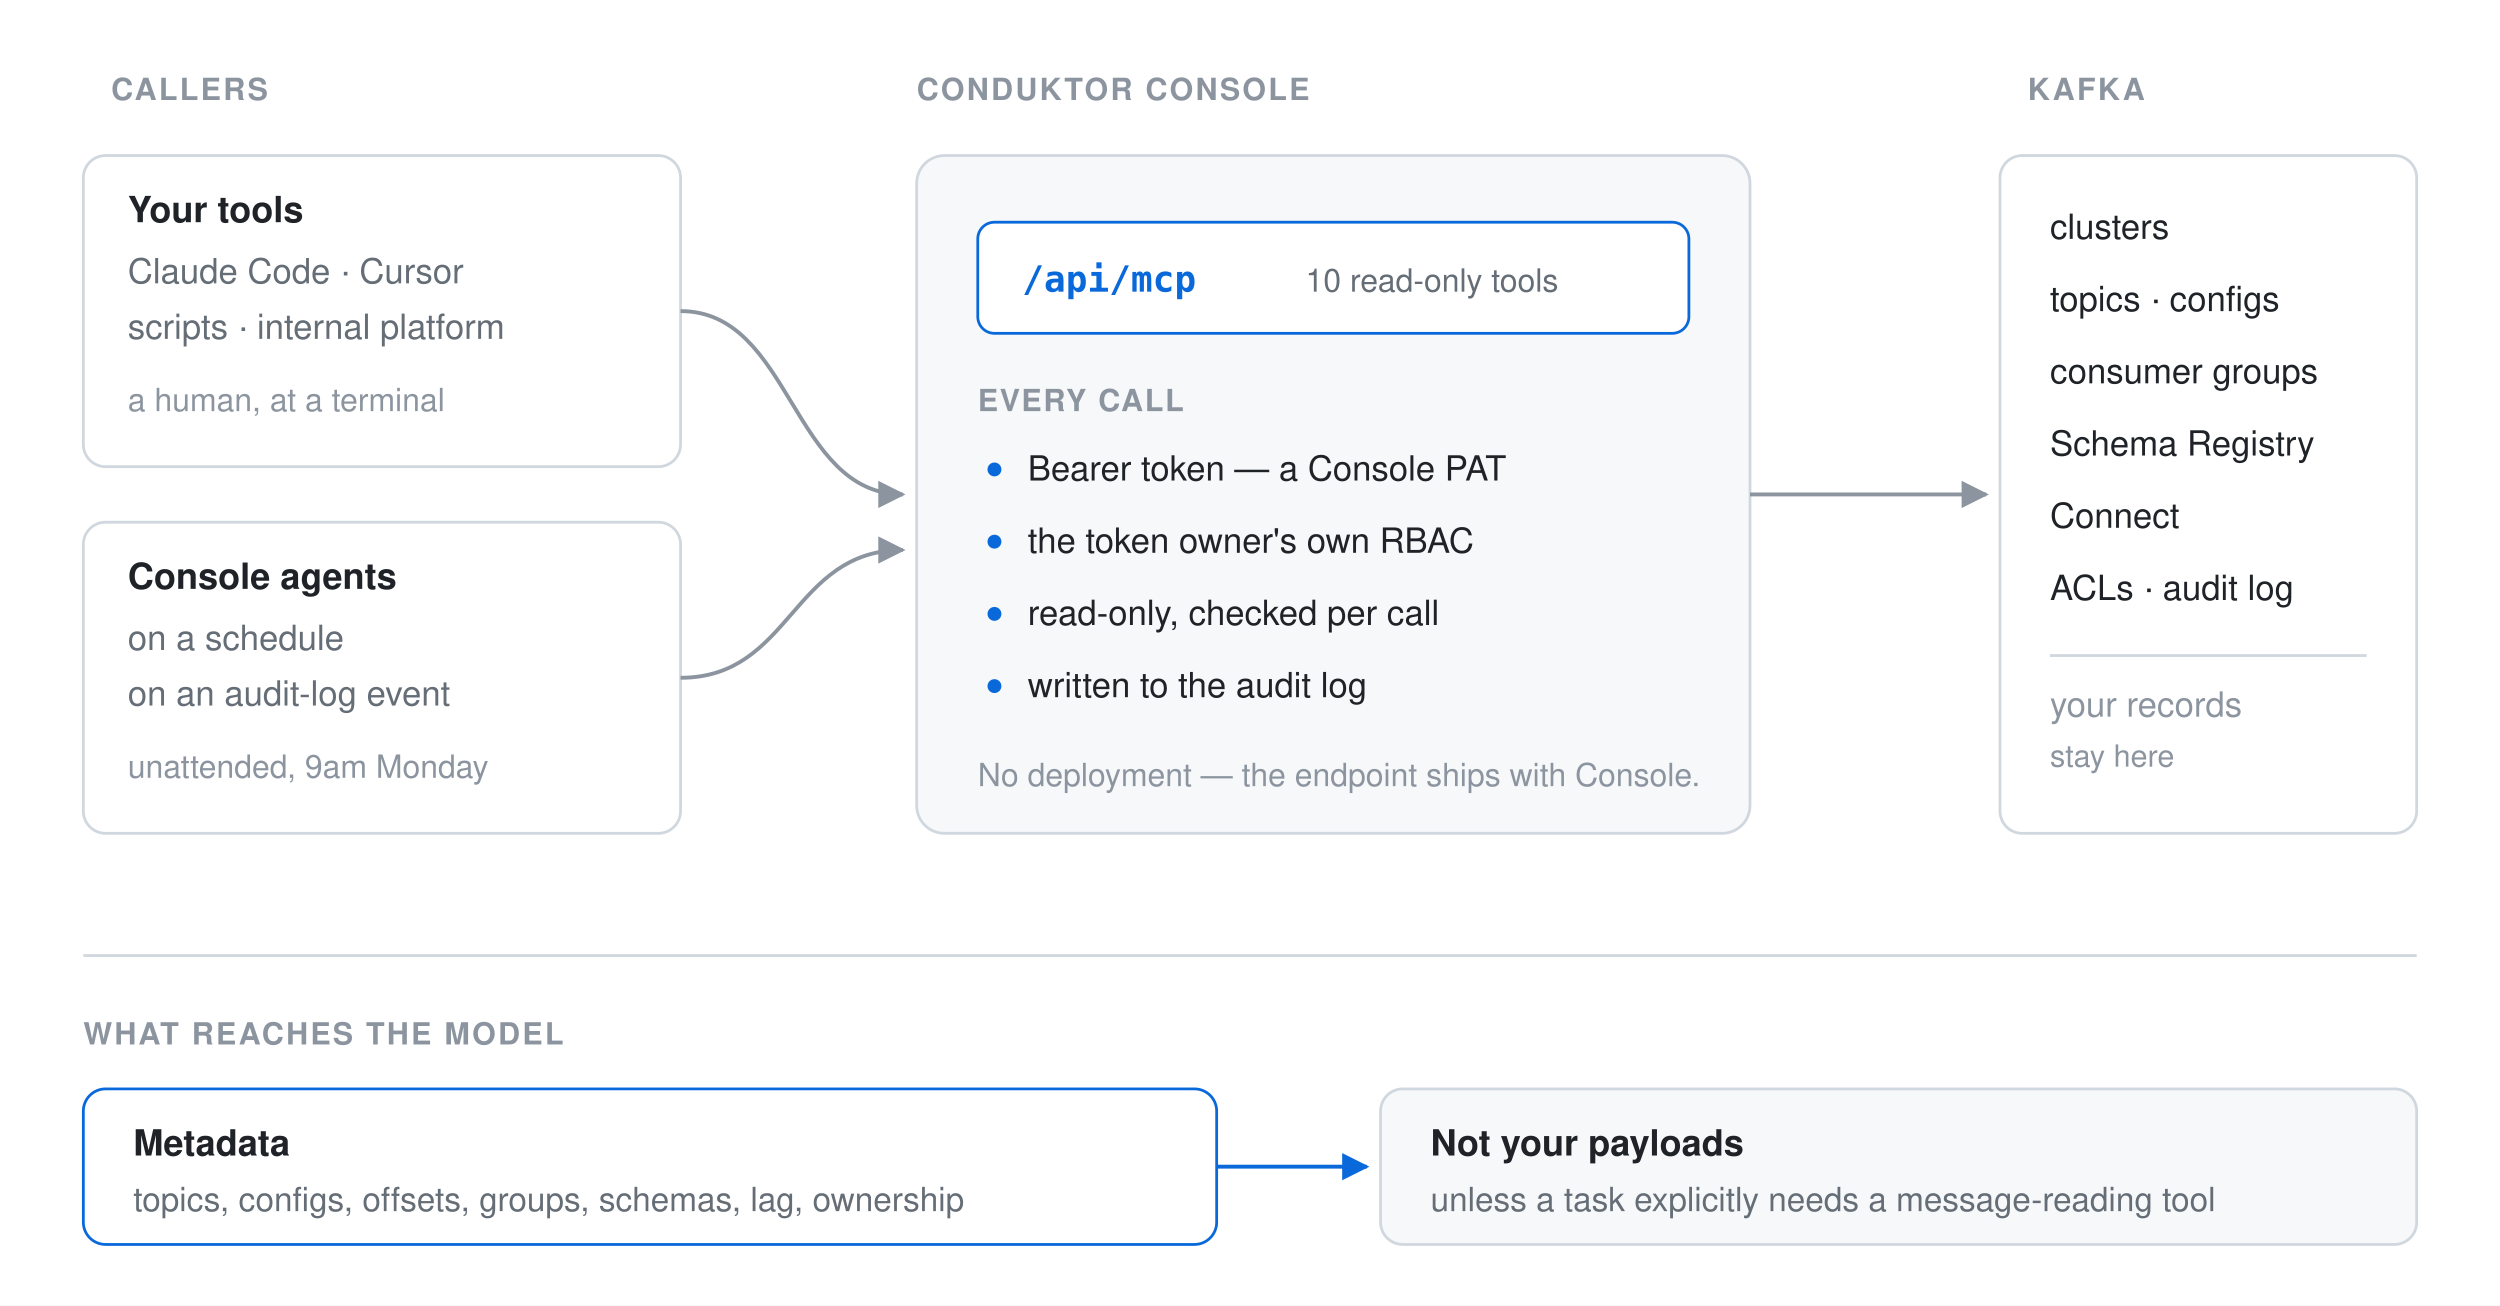
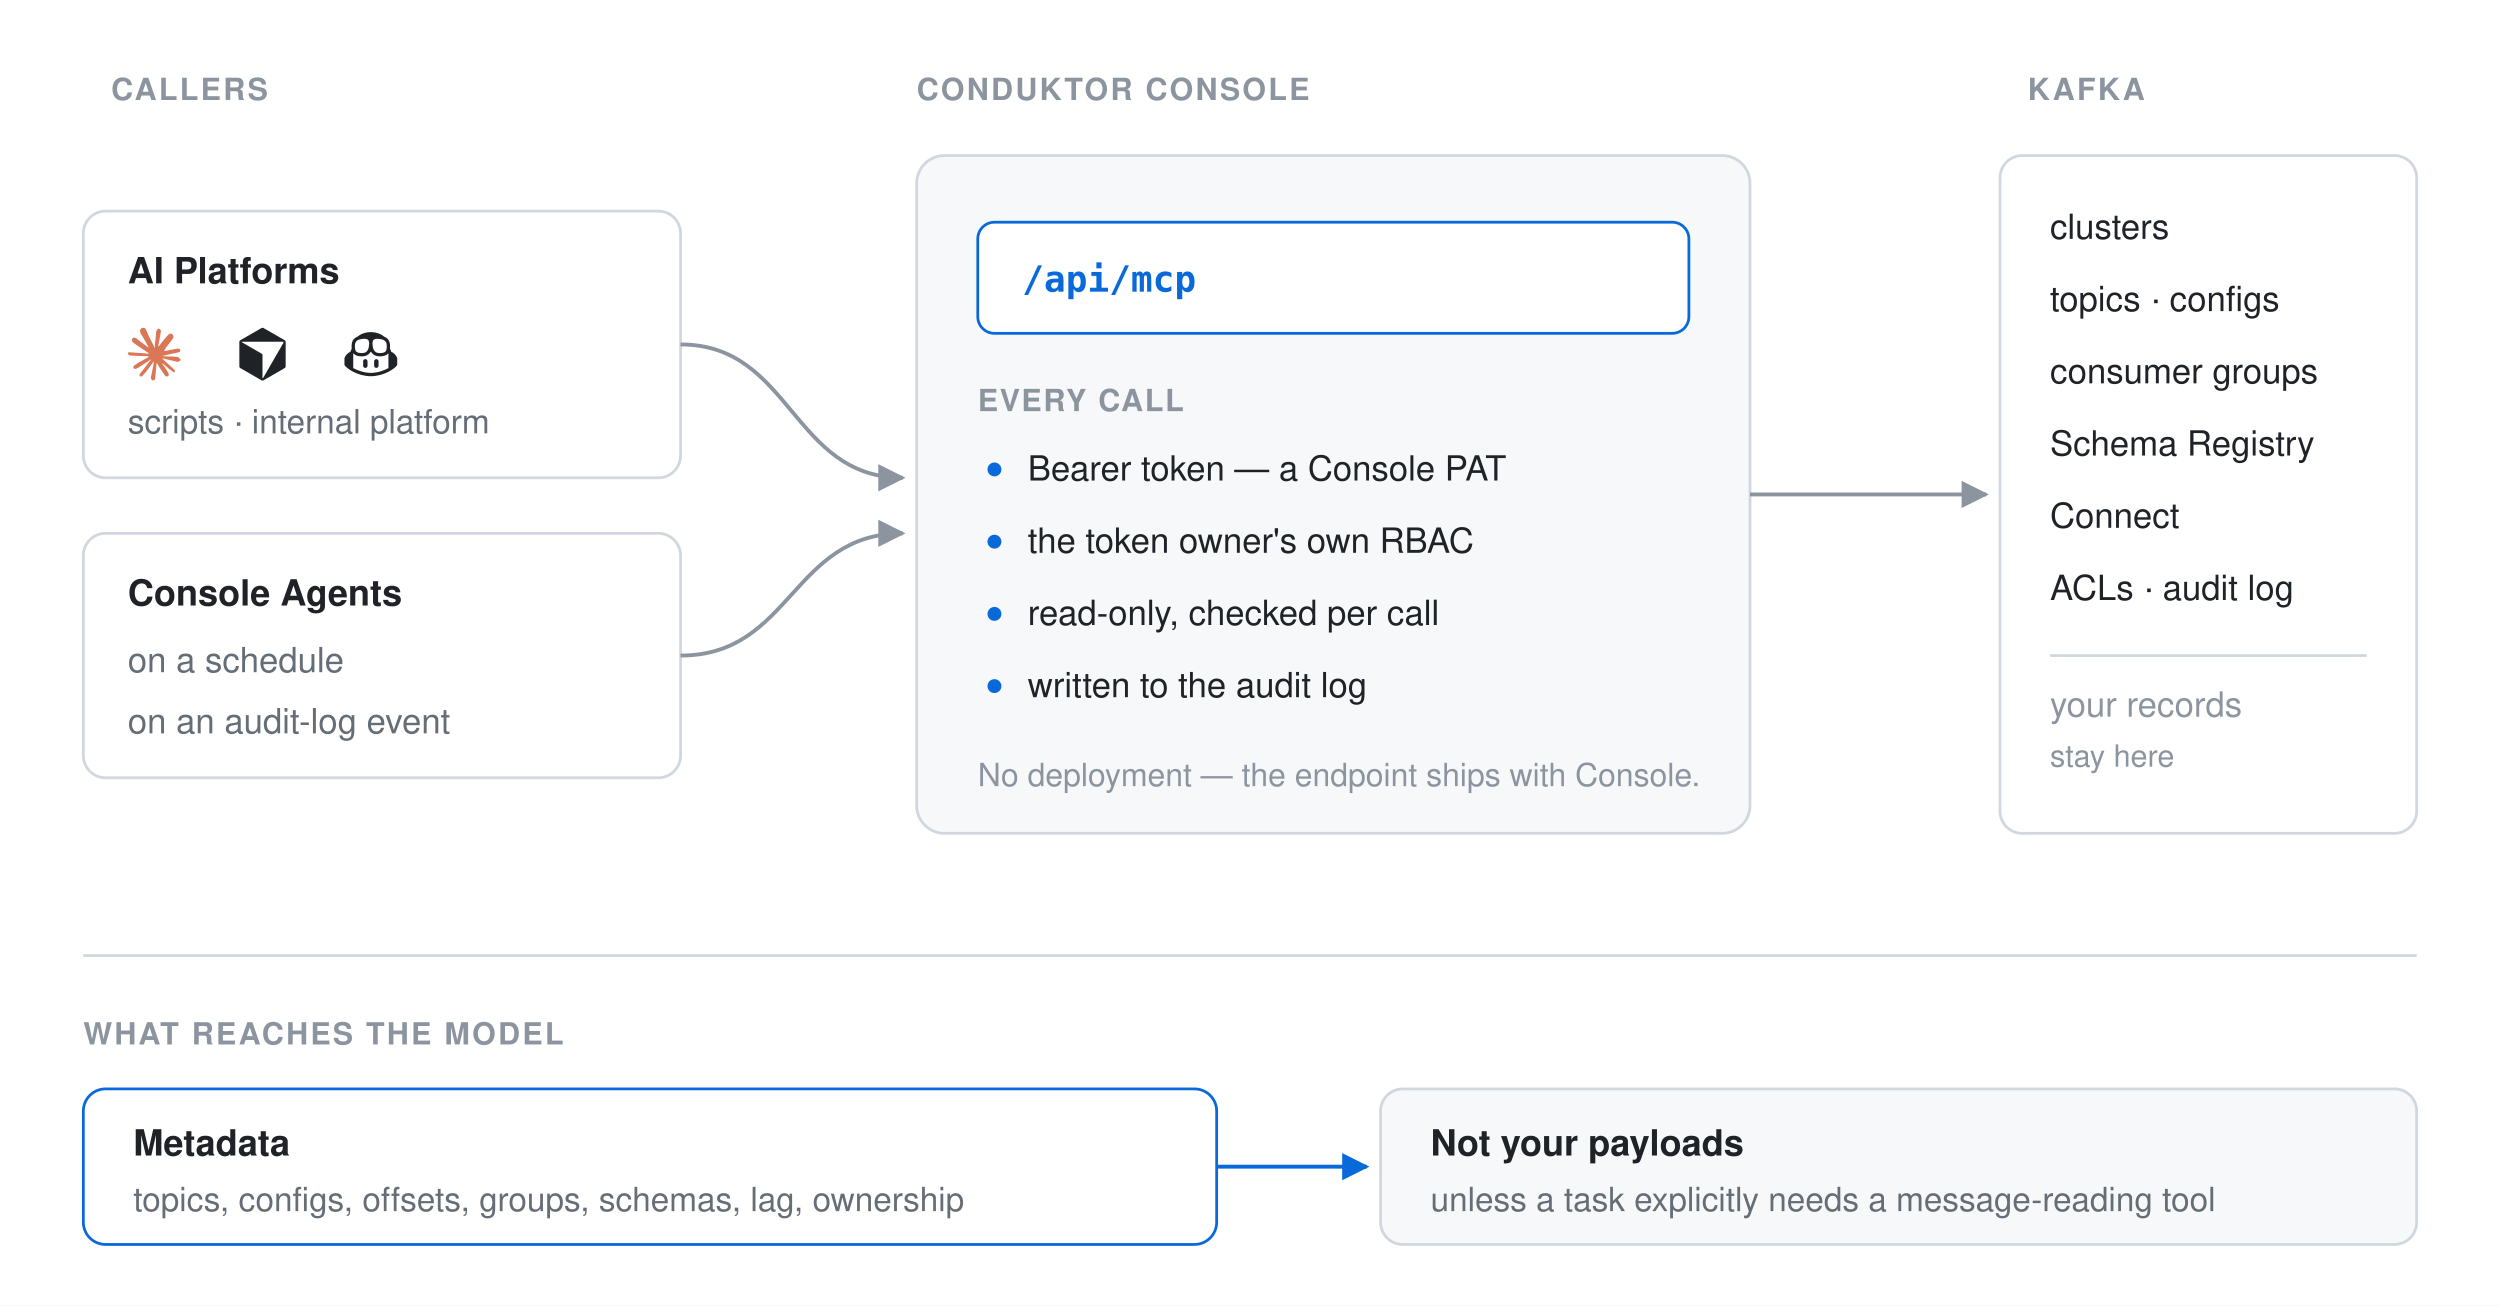
- <svg xmlns="http://www.w3.org/2000/svg" viewBox="0 0 900 470" width="900" height="470" font-family="-apple-system, BlinkMacSystemFont, 'Segoe UI', Helvetica, Arial, sans-serif" role="img" aria-label="Architecture: MCP clients and Console agents both reach Kafka through one Conduktor Console endpoint, under the caller's own RBAC, read-only and audited. Only metadata reaches the model.">
+ <svg xmlns="http://www.w3.org/2000/svg" viewBox="0 0 900 470" width="900" height="470" font-family="-apple-system, BlinkMacSystemFont, 'Segoe UI', Helvetica, Arial, sans-serif" role="img" aria-label="AI platforms and Console agents both reach Kafka through one Conduktor Console endpoint, under the caller's own RBAC, read-only and audited. Only metadata reaches the model; records stay in Kafka.">
  <rect width="900" height="470" fill="#ffffff" />
  <defs>
    <marker id="a" viewBox="0 0 10 10" refX="9" refY="5" markerWidth="7" markerHeight="7" orient="auto-start-reverse">
      <path d="M0,0 L10,5 L0,10 z" fill="#8c959f" />
    </marker>
    <marker id="aq" viewBox="0 0 10 10" refX="9" refY="5" markerWidth="7" markerHeight="7" orient="auto-start-reverse">
      <path d="M0,0 L10,5 L0,10 z" fill="#0969da" />
    </marker>
  </defs>
  <text x="40" y="36" font-size="11" font-weight="600" fill="#8c959f" letter-spacing="0.8">CALLERS</text>
  <text x="330" y="36" font-size="11" font-weight="600" fill="#8c959f" letter-spacing="0.8">CONDUKTOR CONSOLE</text>
  <text x="730" y="36" font-size="11" font-weight="600" fill="#8c959f" letter-spacing="0.8">KAFKA</text>
-   <g>
-     <rect x="30" y="56" width="215" height="112" rx="8" fill="#ffffff" stroke="#d0d7de" />
-     <text x="46" y="80" font-size="13" font-weight="600" fill="#1f2328">Your tools</text>
-     <text x="46" y="102" font-size="12.5" fill="#656d76">Claude Code · Cursor</text>
-     <text x="46" y="122" font-size="12.5" fill="#656d76">scripts · internal platform</text>
-     <text x="46" y="148" font-size="11.5" fill="#8c959f">a human, at a terminal</text>
+   <rect x="30" y="76" width="215" height="96" rx="8" fill="#ffffff" stroke="#d0d7de" />
+   <text x="46" y="102" font-size="13" font-weight="600" fill="#1f2328">AI Platforms</text>
+   <g transform="translate(46,118) scale(0.7917)">
+     <path d="m4.714 15.956 4.717-2.647.079-.231-.079-.128h-.231l-.789-.049-2.696-.073-2.337-.097-2.265-.121-.571-.121-.534-.704.055-.352.48-.322.686.061 1.518.103 2.277.158 1.651.097 2.447.255h.389l.055-.158-.134-.097-.103-.097L6.973 9.836l-2.55-1.688-1.336-.971-.723-.492-.364-.461-.158-1.008.656-.723.88.061.225.061.892.686 1.906 1.475 2.489 1.834.364.303.146-.103.018-.073-.164-.273-1.354-2.447-1.445-2.489-.643-1.032-.17-.619c-.061-.255-.103-.467-.103-.729L6.287.134 6.7 0l.996.134.419.364.619 1.415 1.002 2.228 1.554 3.03.455.898.243.832.091.255h.158v-.146l.128-1.706.237-2.095.231-2.696.079-.759.376-.911.747-.492.583.279.48.686-.067.443-.285 1.852-.559 2.902-.364 1.943h.212l.243-.243.984-1.305 1.651-2.064.729-.82.85-.905.546-.431h1.032l.759 1.129-.34 1.166-1.062 1.348-.88 1.141-1.263 1.7-.789 1.36.073.109.188-.018 2.853-.607 1.542-.279 1.84-.316.832.389.091.395-.328.807-1.967.486-2.307.461-3.436.814-.043.03.049.061 1.548.146.662.036h1.621l3.018.225.789.522.474.638-.079.486-1.214.619-1.639-.389-3.825-.911-1.311-.328h-.182v.109l1.093 1.069 2.003 1.809 2.507 2.331.128.577-.322.455-.34-.049-2.204-1.657-.85-.747-1.925-1.621h-.128v.17l.443.65 2.344 3.521.121 1.081-.17.352-.607.212-.668-.121-1.372-1.925L14.38 17.959l-1.141-1.943-.14.079-.674 7.255-.316.37-.729.279-.607-.461-.322-.747.322-1.475.389-1.925.316-1.53.285-1.9.17-.631-.012-.043-.14.018-1.433 1.967-2.18 2.945-1.724 1.846-.413.164-.716-.37.067-.662.401-.589 2.386-3.036 1.439-1.882.929-1.087-.006-.158h-.055l-6.338 4.116-1.129.146-.486-.455.061-.747.231-.243 1.906-1.311Z" fill="#D97757" />
  </g>
-   <g>
-     <rect x="30" y="188" width="215" height="112" rx="8" fill="#ffffff" stroke="#d0d7de" />
-     <text x="46" y="212" font-size="13" font-weight="600" fill="#1f2328">Console agents</text>
-     <text x="46" y="234" font-size="12.5" fill="#656d76">on a schedule</text>
-     <text x="46" y="254" font-size="12.5" fill="#656d76">on an audit-log event</text>
-     <text x="46" y="280" font-size="11.5" fill="#8c959f">unattended, 9am Monday</text>
+   <g transform="translate(85,118) scale(0.7917)">
+     <path d="M11.503.131 1.891 5.678a.84.84 0 0 0-.42.726v11.188c0 .3.162.575.42.724l9.609 5.55a1 1 0 0 0 .998 0l9.61-5.55a.84.84 0 0 0 .42-.724V6.404a.84.84 0 0 0-.42-.726L12.497.131a1.01 1.01 0 0 0-.996 0M2.657 6.338h18.55c.263 0 .43.287.297.515L12.23 22.918c-.062.107-.229.064-.229-.06V12.335a.59.59 0 0 0-.295-.51l-9.11-5.257c-.109-.063-.064-.23.061-.23" fill="#1f2328" />
  </g>
-   <path d="M245,112 C285,112 285,178 325,178" fill="none" stroke="#8c959f" stroke-width="1.4" marker-end="url(#a)" />
-   <path d="M245,244 C285,244 285,198 325,198" fill="none" stroke="#8c959f" stroke-width="1.4" marker-end="url(#a)" />
+   <g transform="translate(124,118) scale(0.7917)">
+     <path d="M23.922 16.997C23.061 18.492 18.063 22.02 12 22.02 5.937 22.02.939 18.492.078 16.997A.641.641 0 0 1 0 16.741v-2.869a.883.883 0 0 1 .053-.22c.372-.935 1.347-2.292 2.605-2.656.167-.429.414-1.055.644-1.517a10.098 10.098 0 0 1-.052-1.086c0-1.331.282-2.499 1.132-3.368.397-.406.89-.717 1.474-.952C7.255 2.937 9.248 1.98 11.978 1.98c2.731 0 4.767.957 6.166 2.093.584.235 1.077.546 1.474.952.85.869 1.132 2.037 1.132 3.368 0 .368-.014.733-.052 1.086.23.462.477 1.088.644 1.517 1.258.364 2.233 1.721 2.605 2.656a.841.841 0 0 1 .053.22v2.869a.641.641 0 0 1-.078.256Zm-11.75-5.992h-.344a4.359 4.359 0 0 1-.355.508c-.77.947-1.918 1.492-3.508 1.492-1.725 0-2.989-.359-3.782-1.259a2.137 2.137 0 0 1-.085-.104L4 11.746v6.585c1.435.779 4.514 2.179 8 2.179 3.486 0 6.565-1.4 8-2.179v-6.585l-.098-.104s-.033.045-.085.104c-.793.9-2.057 1.259-3.782 1.259-1.59 0-2.738-.545-3.508-1.492a4.359 4.359 0 0 1-.355-.508Zm2.328 3.25c.549 0 1 .451 1 1v2c0 .549-.451 1-1 1-.549 0-1-.451-1-1v-2c0-.549.451-1 1-1Zm-5 0c.549 0 1 .451 1 1v2c0 .549-.451 1-1 1-.549 0-1-.451-1-1v-2c0-.549.451-1 1-1Zm3.313-6.185c.136 1.057.403 1.913.878 2.497.442.544 1.134.938 2.344.938 1.573 0 2.292-.337 2.657-.751.384-.435.558-1.15.558-2.361 0-1.14-.243-1.847-.705-2.319-.477-.488-1.319-.862-2.824-1.025-1.487-.161-2.192.138-2.533.529-.269.307-.437.808-.438 1.578v.021c0 .265.021.562.063.893Zm-1.626 0c.042-.331.063-.628.063-.894v-.02c-.001-.77-.169-1.271-.438-1.578-.341-.391-1.046-.69-2.533-.529-1.505.163-2.347.537-2.824 1.025-.462.472-.705 1.179-.705 2.319 0 1.211.175 1.926.558 2.361.365.414 1.084.751 2.657.751 1.21 0 1.902-.394 2.344-.938.475-.584.742-1.44.878-2.497Z" fill="#1f2328" />
+   </g>
+   <text x="46" y="156" font-size="12" fill="#656d76">scripts · internal platform</text>
+   <rect x="30" y="192" width="215" height="88" rx="8" fill="#ffffff" stroke="#d0d7de" />
+   <text x="46" y="218" font-size="13" font-weight="600" fill="#1f2328">Console Agents</text>
+   <text x="46" y="242" font-size="12.5" fill="#656d76">on a schedule</text>
+   <text x="46" y="264" font-size="12.5" fill="#656d76">on an audit-log event</text>
+   <path d="M245,124 C285,124 285,172 325,172" fill="none" stroke="#8c959f" stroke-width="1.4" marker-end="url(#a)" />
+   <path d="M245,236 C285,236 285,192 325,192" fill="none" stroke="#8c959f" stroke-width="1.4" marker-end="url(#a)" />
  <rect x="330" y="56" width="300" height="244" rx="10" fill="#f6f8fa" stroke="#d0d7de" />
  <rect x="352" y="80" width="256" height="40" rx="6" fill="#ffffff" stroke="#0969da" />
  <text x="368" y="105" font-size="13" font-weight="600" fill="#0969da" font-family="ui-monospace, SFMono-Regular, Menlo, monospace">/api/mcp</text>
-   <text x="470" y="105" font-size="11.5" fill="#656d76">10 read-only tools</text>
  <text x="352" y="148" font-size="11" font-weight="600" fill="#8c959f" letter-spacing="0.6">EVERY CALL</text>
  <g font-size="12.5" fill="#1f2328">
    <circle cx="358" cy="169" r="2.5" fill="#0969da" />
    <text x="370" y="173">Bearer token — a Console PAT</text>
    <circle cx="358" cy="195" r="2.5" fill="#0969da" />
    <text x="370" y="199">the token owner's own RBAC</text>
    <circle cx="358" cy="221" r="2.5" fill="#0969da" />
    <text x="370" y="225">read-only, checked per call</text>
    <circle cx="358" cy="247" r="2.5" fill="#0969da" />
    <text x="370" y="251">written to the audit log</text>
  </g>
  <text x="352" y="283" font-size="11.5" fill="#8c959f">No deployment — the endpoint ships with Console.</text>
  <path d="M630,178 L715,178" fill="none" stroke="#8c959f" stroke-width="1.4" marker-end="url(#a)" />
-   <g>
-     <rect x="720" y="56" width="150" height="244" rx="8" fill="#ffffff" stroke="#d0d7de" />
-     <text x="738" y="86" font-size="12.5" fill="#1f2328">clusters</text>
-     <text x="738" y="112" font-size="12.5" fill="#1f2328">topics · configs</text>
-     <text x="738" y="138" font-size="12.5" fill="#1f2328">consumer groups</text>
-     <text x="738" y="164" font-size="12.5" fill="#1f2328">Schema Registry</text>
-     <text x="738" y="190" font-size="12.5" fill="#1f2328">Connect</text>
-     <text x="738" y="216" font-size="12.5" fill="#1f2328">ACLs · audit log</text>
-     <line x1="738" y1="236" x2="852" y2="236" stroke="#d0d7de" />
-     <text x="738" y="258" font-size="12.5" fill="#8c959f">your records</text>
-     <text x="738" y="276" font-size="11" fill="#8c959f">stay here</text>
-   </g>
+   <rect x="720" y="56" width="150" height="244" rx="8" fill="#ffffff" stroke="#d0d7de" />
+   <text x="738" y="86" font-size="12.5" fill="#1f2328">clusters</text>
+   <text x="738" y="112" font-size="12.5" fill="#1f2328">topics · configs</text>
+   <text x="738" y="138" font-size="12.5" fill="#1f2328">consumer groups</text>
+   <text x="738" y="164" font-size="12.5" fill="#1f2328">Schema Registry</text>
+   <text x="738" y="190" font-size="12.5" fill="#1f2328">Connect</text>
+   <text x="738" y="216" font-size="12.5" fill="#1f2328">ACLs · audit log</text>
+   <line x1="738" y1="236" x2="852" y2="236" stroke="#d0d7de" />
+   <text x="738" y="258" font-size="12.5" fill="#8c959f">your records</text>
+   <text x="738" y="276" font-size="11" fill="#8c959f">stay here</text>
  <line x1="30" y1="344" x2="870" y2="344" stroke="#d0d7de" />
  <text x="30" y="376" font-size="11" font-weight="600" fill="#8c959f" letter-spacing="0.8">WHAT REACHES THE MODEL</text>
  <rect x="30" y="392" width="408" height="56" rx="8" fill="#ffffff" stroke="#0969da" />
  <text x="48" y="416" font-size="13" font-weight="600" fill="#1f2328">Metadata</text>
  <text x="48" y="436" font-size="12" fill="#656d76">topics, configs, offsets, groups, schemas, lag, ownership</text>
  <path d="M438,420 L492,420" fill="none" stroke="#0969da" stroke-width="1.4" marker-end="url(#aq)" />
  <rect x="497" y="392" width="373" height="56" rx="8" fill="#f6f8fa" stroke="#d0d7de" />
  <text x="515" y="416" font-size="13" font-weight="600" fill="#1f2328">Not your payloads</text>
  <text x="515" y="436" font-size="12" fill="#656d76">unless a task explicitly needs a message-reading tool</text>
</svg>
